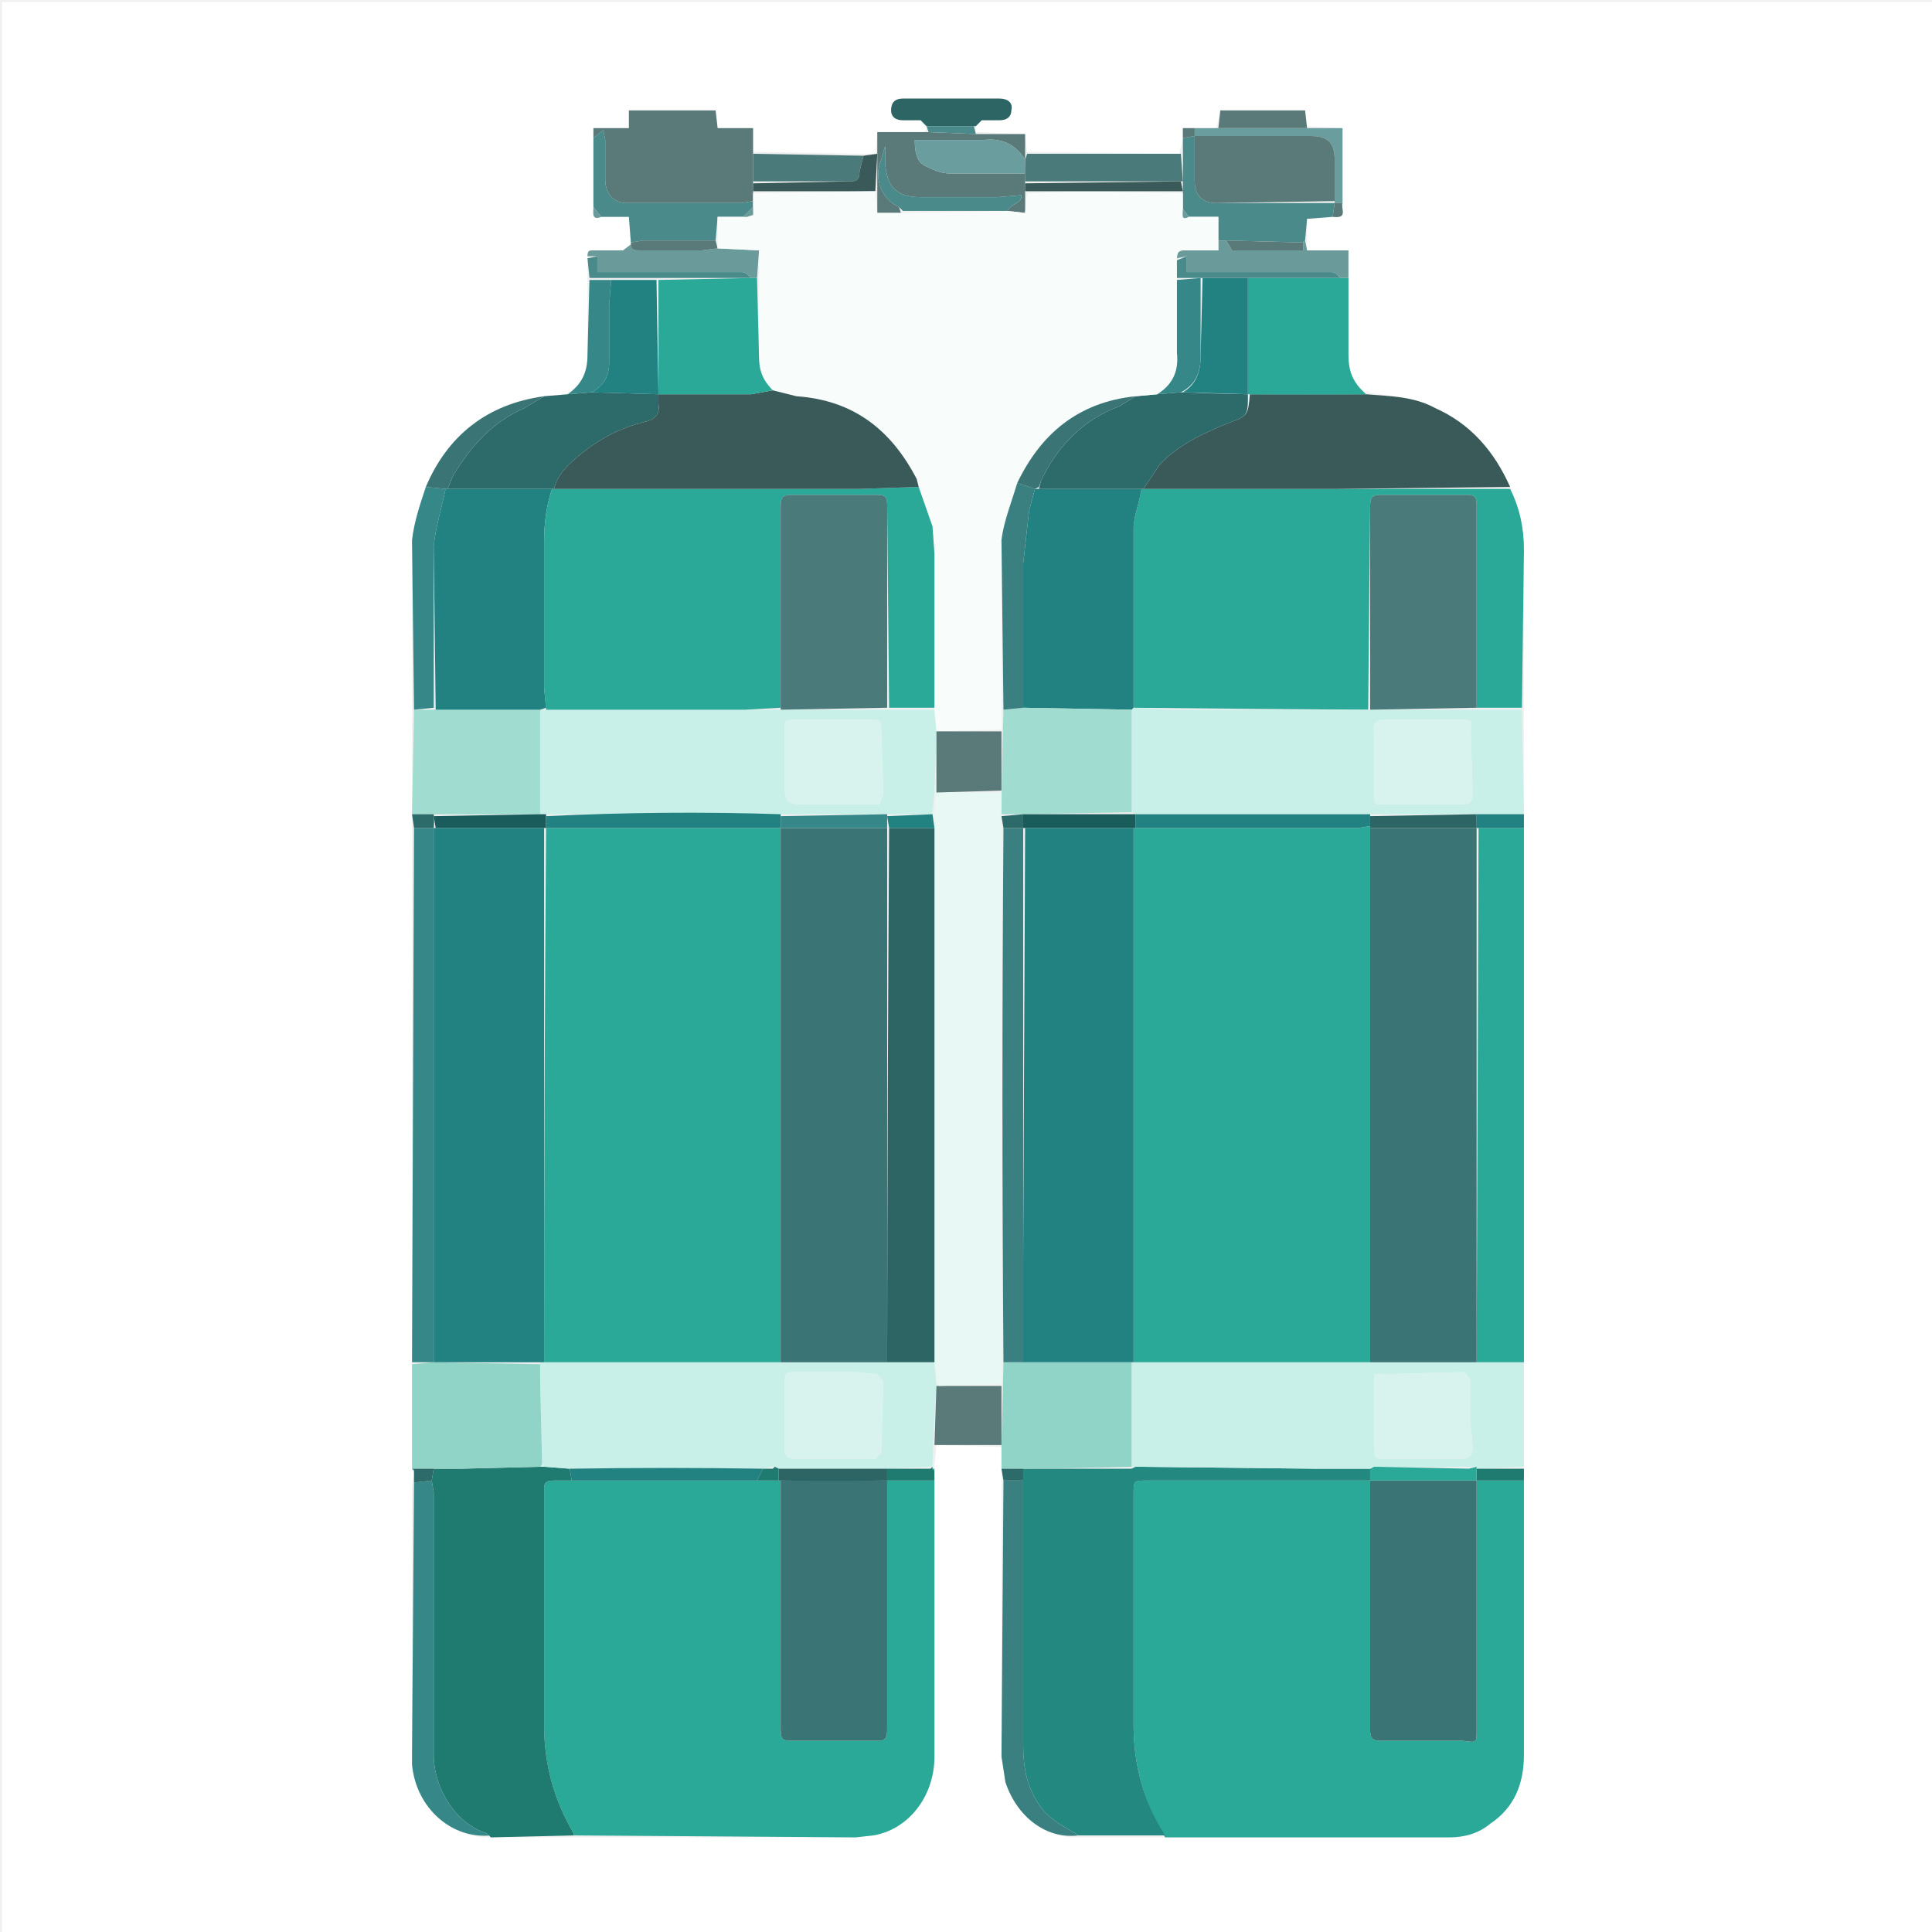
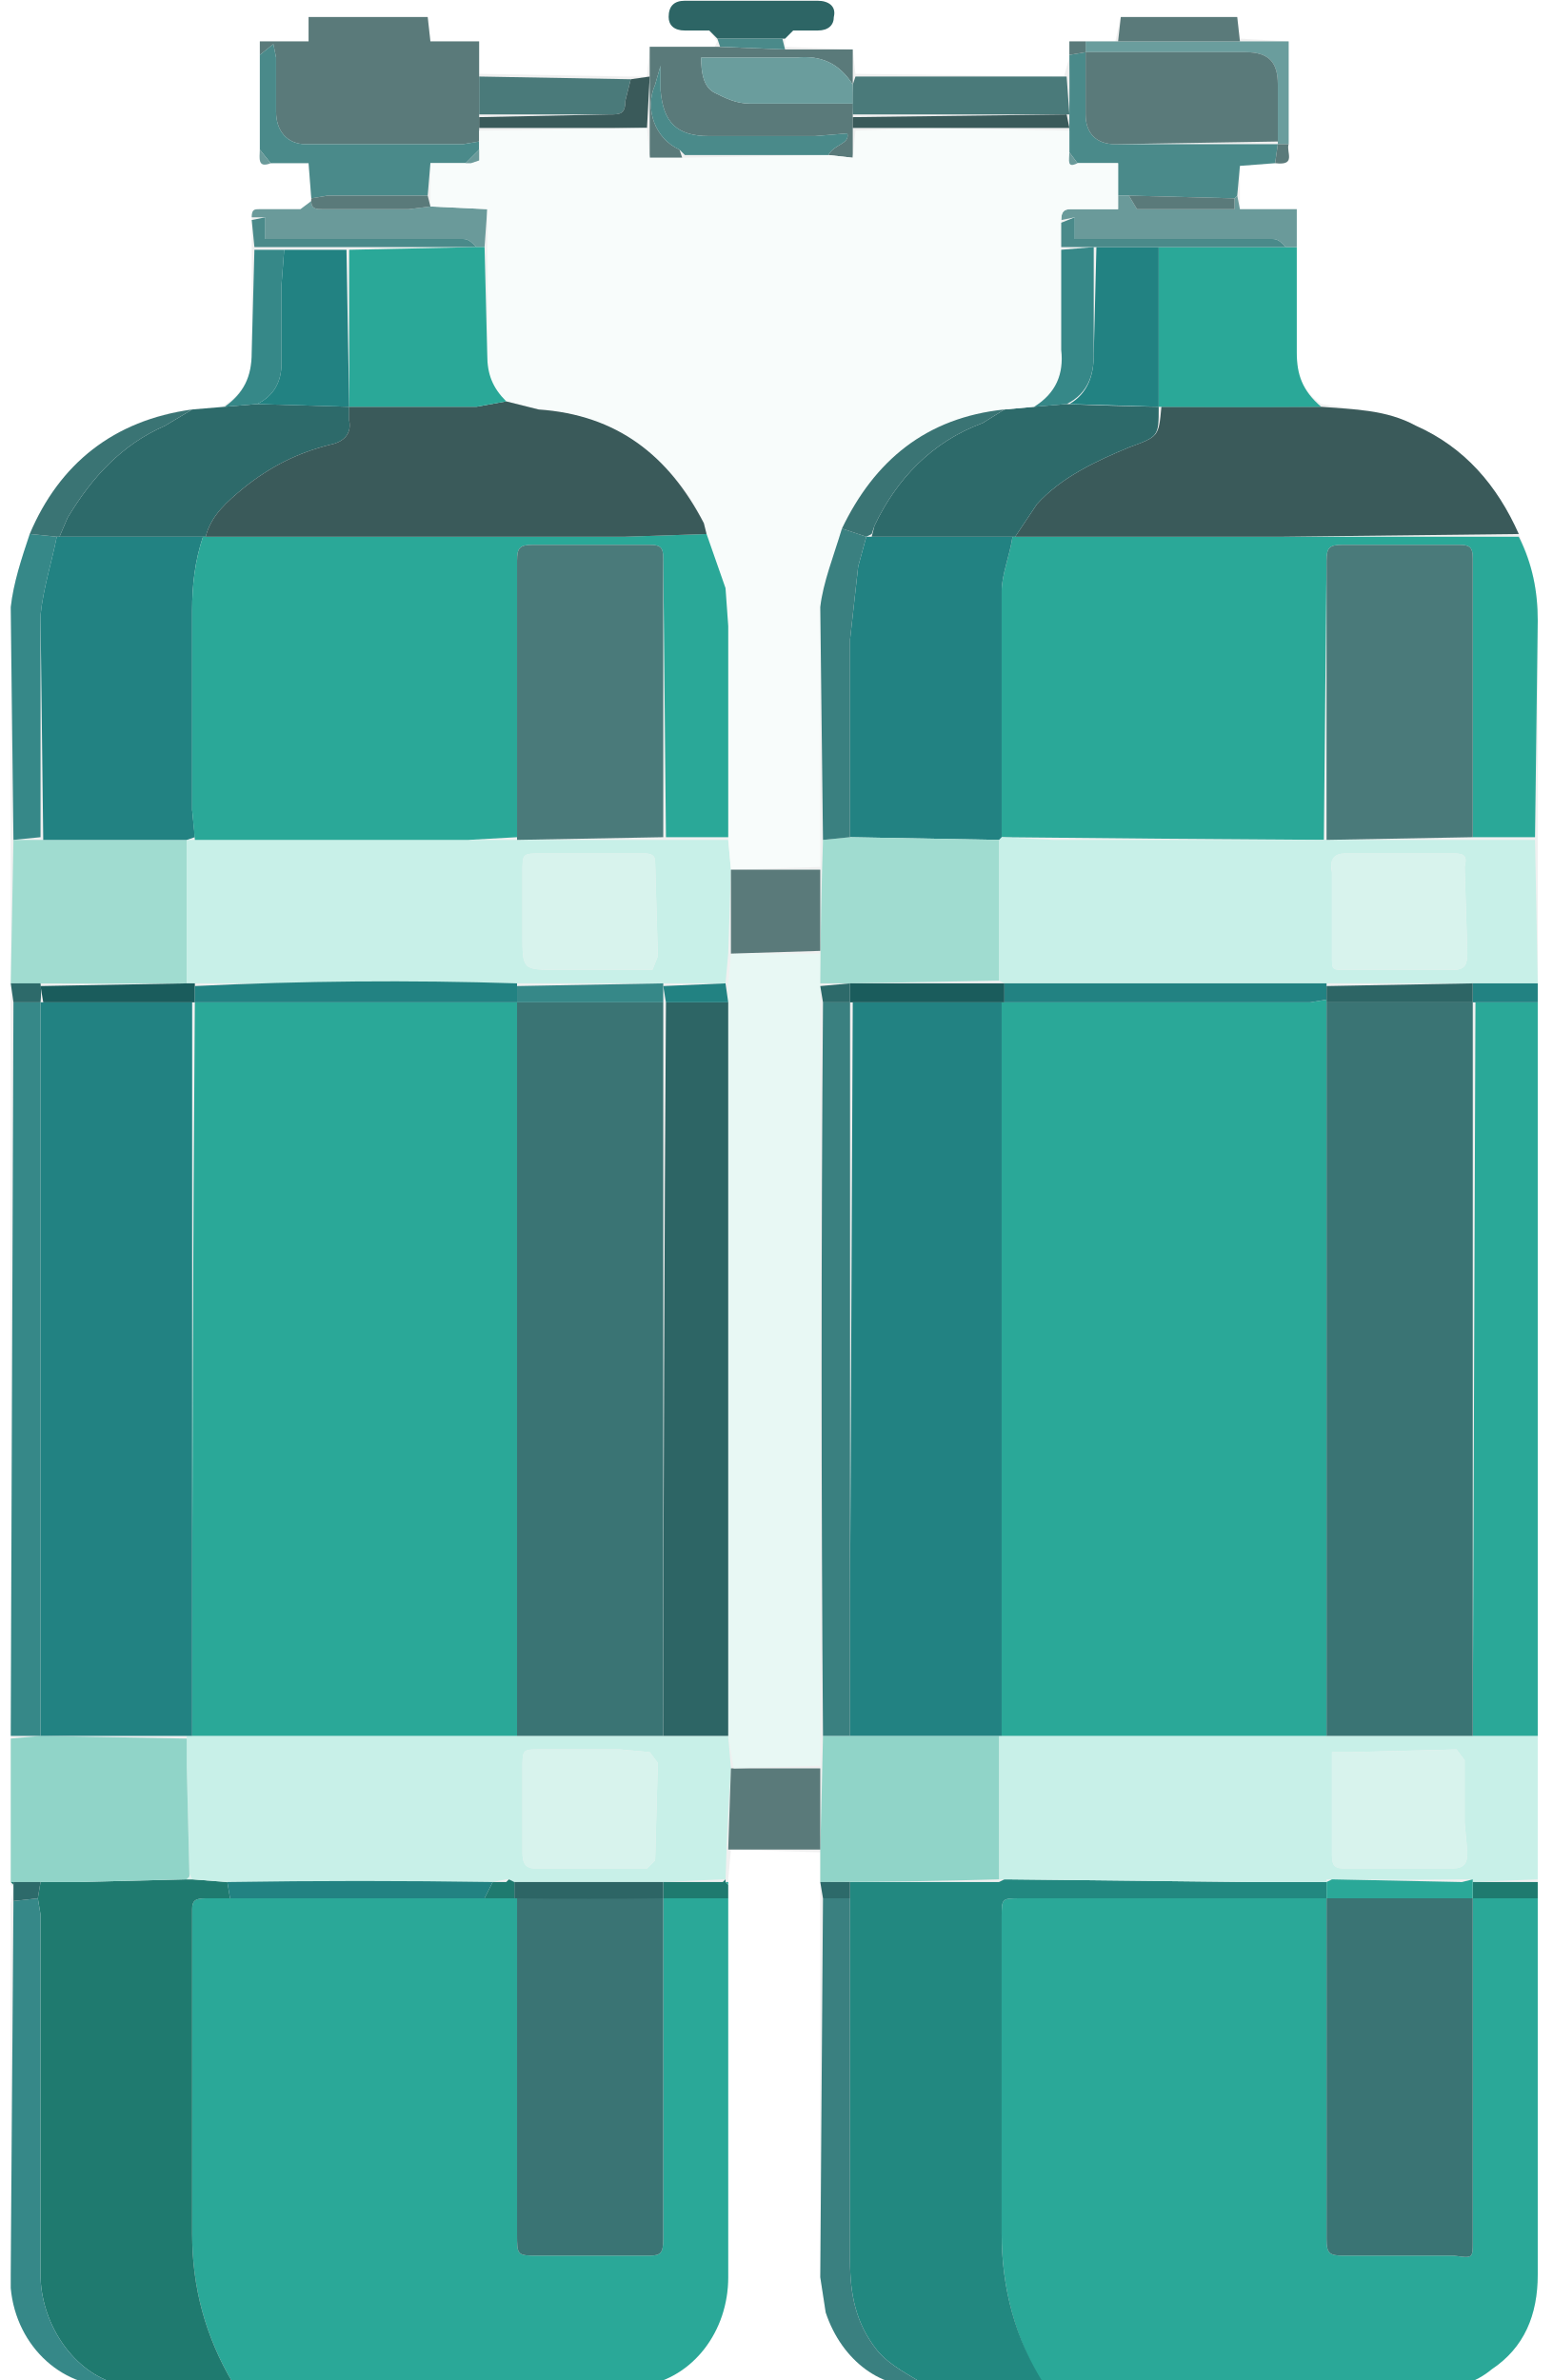
- <svg xmlns="http://www.w3.org/2000/svg" viewBox="0 0 980 980">
+ <svg xmlns="http://www.w3.org/2000/svg" viewBox="205.028 49.724 573.58 879.228">
  <path fill="#FFF" d="M1 336V1h980v980H1V336m209 411-1 6v142c2 22 20 38 41 37h184l9-1c18-3 31-20 31-40V750a44 44 0 0 1 0-6l1-11 33 1v157l2 13c6 18 21 29 38 28h187c8 0 15-2 21-7 12-8 17-20 17-35V279c0-11-2-21-7-32-8-18-20-32-38-40-11-6-23-6-35-8-7-5-9-11-9-19v-53h-21v-16l14-1c7 1 3-4 4-8V65l-18-1-1-8h-43l-2 9h-17v6l-2 7-77-1-1-9-25-1v-4l3-2h9c4 0 6-2 6-5 1-4-2-6-6-6h-49c-4 0-6 2-6 6 0 3 2 5 6 5h9l3 4-1 2h-24l-1 11h-7l-55-1V65h-18l-1-9h-44v9h-18v41c0 2-1 6 5 4h13l1 13-1 2-3 2h-15c-2 0-3 0-3 4v49c0 9-3 15-11 20l-12 1c-28 4-48 20-59 47-3 8-6 17-7 26v472l1 1z" />
  <path fill="#2aa898" d="M474 751v140c0 20-13 37-31 40l-9 1-143-1v-1c-10-17-15-35-15-55V755c0-3 1-4 5-4h115v124c0 8 0 8 8 8h41c4 0 5-1 5-6V751h24zm299 0v139c0 15-5 27-17 35-6 5-13 7-21 7H591c-11-18-16-37-16-57V758c0-7 0-7 7-7h113v126c0 5 1 6 6 6h41c7 1 7 1 7-5V751h24zm-7-503c5 10 7 20 7 31l-1 80h-23V256c0-4-1-5-5-5h-43c-5 0-6 1-6 6l-1 103a25483 25483 0 0 1-119-1v-91c0-6 3-13 4-20h187z" />
  <path fill="#228880" d="M695 751H582c-7 0-7 0-7 7v117c0 20 5 39 16 56h-44c-6-4-13-7-18-13-8-10-10-21-10-33V745h55l2-1h1l90 1h28v6z" />
  <path fill="#1f7a6f" d="M290 751h-9c-4 0-5 1-5 4v120c0 20 5 38 15 55v1l-42 1-2-2c-16-5-27-23-27-40V757l-1-6 1-6h14l40-1h2l13 1 1 6m-13-4s0-1 0 0z" />
  <path fill="#c8f0e8" d="m289 745-13-1-1-2-1-40v-11h200l1 12a962 962 0 0 0-2 42v-1h-1l-22 1h-55l-2-1h-1l-5 1h-98m109-41v30c0 4 1 6 5 6h41l3-3 1-36-3-4-11-1h-30c-6 0-6 0-6 8zm297 41h-28l-90-1h-3v-53h199v53l-24 1v-1h-4a2099 2099 0 0 1-50 0v1m9-48h-7v38c0 4 1 5 5 5h39c5 0 6-2 6-6l-1-11v-23l-3-4-39 1m67 46s0 1 0 0zm-22-383h23l1 53H576l-2-1v-52l1-1 19 1h155m-52 12v32c0 3 0 4 3 4h42c4 0 5-2 5-6l-1-32c1-4 0-5-4-5h-40c-4 0-6 2-5 7z" />
  <path fill="#3a5a5a" d="m766 247-87 1h-99l8-12c9-10 22-16 34-21 11-4 11-4 12-15h59c12 1 24 1 35 7 18 8 30 22 38 40z" />
  <path fill="#2aa898" d="M773 691h-24l1-271h23v271z" />
  <path fill="#90d4c8" d="M574 691v53a2303 2303 0 0 1-66 1v-12a7946 7946 0 0 0 1-42h65zm-300 1v10l1 41-1 1-40 1h-25v-53l11-1 54 1z" />
  <path fill="#a0dcd0" d="m209 413 1-53h64v53a5566 5566 0 0 1-65 0z" />
  <path fill="#5a7a7a" d="M301 70v-5h18v-9h44l1 9h18v37l-6 1h-58c-7 0-11-5-11-12V71l-1-5-5 4z" />
  <path fill="#2aa898" d="M693 200a3655 3655 0 0 1-60 0v-59h51v39c0 8 2 14 9 20z" />
  <path fill="#368888" d="M220 691h-11l1-271h10v271z" />
  <path fill="#2d6a6a" d="m276 201 12-1 12-1 34 1v5c1 5-2 8-7 9-12 3-22 8-32 16-6 5-12 10-14 18h-54l3-7c9-15 20-27 36-34l10-6z" />
  <path fill="#3a8080" d="M519 751v134c0 12 2 23 10 33 5 6 12 9 18 13-16 2-31-9-37-27l-2-13 1-140h10z" />
  <path fill="#368888" d="m219 751 1 6v133c0 17 11 35 27 40l2 1c-20 2-38-14-40-36v-5l1-138 9-1z" />
  <path fill="#5a7a7a" d="M495 68h25a7766 7766 0 0 0 0 13c-5-8-12-11-21-10h-35c0 6 1 11 5 13s8 4 13 4h38v20l-9-1c2-4 8-4 7-8l-12 1h-39c-12 0-17-5-18-17v-9l-2 7c-4 9 0 20 9 24l1 3h-12V67h25l25 1z" />
  <path fill="#4a8a8a" d="m301 70 5-4 1 5v20c0 7 4 12 11 12h58l6-1v3l-5 5h-13l-1 12h-37l-6 1-1-13h-14l-4-5V70zm375 40-13 1-1 11-1 1-39-1h-4v-12h-15l-3-4V92a1273 1273 0 0 0 0-22l6-1v23c0 7 4 11 11 11h60l-1 7z" />
  <path fill="#368888" d="m220 359-10 1-1-86c1-9 4-18 7-27l10 1c-2 10-5 19-6 29v82z" />
  <path fill="#4a7a7a" d="m599 78 1 14h-80a136 136 0 0 1 0-11l1-3h78z" />
  <path fill="#5a7a7a" d="M508 703v30h-34l1-30h33z" />
  <path fill="#6a9a9a" d="m661 123 1-1 1 5h21v14h-4c-2-2-3-3-5-3h-73v-8l-5 1c0-4 2-4 4-4h17v-5h4l3 5h36v-4zm-363 7c0-3 1-3 3-3h15l4-3c0 3 2 3 4 3h32l8-1 21 1-1 14h-3c-2-2-3-3-5-3h-73v-8h-5z" />
  <path fill="#4a7a7a" d="M382 92V78l56 1-2 8c0 5-2 5-6 5h-48z" />
  <path fill="#2d6565" d="m470 64-3-3h-9c-4 0-6-2-6-5 0-4 2-6 6-6h49c4 0 7 2 6 6 0 3-2 5-6 5h-9l-3 3h-25z" />
  <path fill="#368888" d="m300 199-12 1c7-5 10-11 10-20l1-38h11l-1 13v29c0 7-3 12-9 15z" />
  <path fill="#3a7474" d="m226 248-10-1c11-26 31-42 60-46l-10 6c-16 7-27 19-36 34l-3 7h-1z" />
  <path fill="#6a9d9d" d="M663 65h18v38h-4V81c0-8-3-12-12-12h-59v-4h57z" />
  <path fill="#3a5a5a" d="m382 93 48-1c4 0 6 0 6-5l2-8 7-1-1 19h-62v-4z" />
  <path fill="#5a7a7a" d="M663 65h-45l1-9h43l1 9z" />
  <path fill="#4a8a8a" d="M310 141h-11l-1-10 5-1v8h73c2 0 3 1 5 3h-71z" />
  <path fill="#5a7a7a" d="m364 126-8 1h-32c-2 0-4 0-4-3v-1l6-1h37l1 4z" />
  <path fill="#228282" d="M773 420h-24v-7h24v7z" />
  <path fill="#1f7a6f" d="M749 745h24v6h-24v-6zm-299 0h22l1-1v1l1 1v5h-24v-6z" />
  <path fill="#4a8a8a" d="M470 64h24l1 4-24-1-1-3z" />
  <path fill="#2d6a6a" d="M220 420h-10l-1-7h11a33 33 0 0 1 0 7zm-1 331-9 1v-7h10l-1 6zm300 0h-10l-1-6h11v6z" />
  <path fill="#5a7a7a" d="M677 103h4c-1 3 3 8-5 7l1-7zm-71-38v4l-6 1v-5h6z" />
  <path fill="#6a9a9a" d="m301 105 4 5c-5 2-4-2-4-5z" />
  <path fill="#1f7a6f" d="M210 745v1l-1-1h1z" />
  <path fill="#2aa898" d="m474 746-1-1h1v1z" />
  <path fill="#3a7474" d="M450 751v126c0 5-1 6-5 6h-41c-8 0-8 0-8-8V751h54z" />
  <path fill="#228282" d="M289 745a3082 3082 0 0 1 98 0l-3 6h-94l-1-6z" />
  <path fill="#2d6565" d="M450 751a2159 2159 0 0 1-55 0v-6h55v6z" />
  <path fill="#1f7a6f" d="M395 745v6h-11l3-6h5l1-1 2 1m-1 2s-1 0 0 0z" />
  <path fill="#3a7474" d="M749 751v127c0 6 0 6-7 5h-41c-5 0-6-1-6-6V751h54z" />
  <path fill="#228282" d="m575 359-1 1-55-1v-73l3-27 3-11h54c-1 7-4 14-4 20v91z" />
  <path fill="#4a7a7a" d="m749 359-54 1V257c0-5 1-6 6-6h43c4 0 5 1 5 5v103z" />
  <path fill="#2d6a6a" d="M579 248h-52l1-4c8-17 21-31 40-38l8-5 11-1 12-1a1295 1295 0 0 0 34 1c0 11 0 11-11 15-12 5-25 11-34 21l-8 12h-1z" />
  <path fill="#2aa898" d="M749 751h-54v-6l2-1 48 1 4-1v7z" />
  <path fill="#d8f3ed" d="M576 744h1-1zm-302 0 1-1 1 1h-2z" />
  <path fill="#228282" d="M277 747c0-1 0 0 0 0z" />
  <path fill="#2aa898" d="M396 691H276a34984 34984 0 0 1 1-271h119v271z" />
  <path fill="#228282" d="M276 420v271h-56V420h56z" />
  <path fill="#3a7474" d="M396 691V420h54v271h-54z" />
  <path fill="#e8f8f4" d="m508 702-32 1-2-12V413l1-11h33v300z" />
  <path fill="#2d6565" d="M474 420v271h-24a50944 50944 0 0 1 1-271h23z" />
  <path fill="#d8f3ed" d="M398 703c0-7 0-7 6-7h30l11 1 3 4-1 36-3 3h-41c-4 0-5-2-5-6v-31zm75 41h-1 1zm-80 0h-1 1z" />
  <path fill="#2aa898" d="M695 691H575V420h114l6-1v272z" />
  <path fill="#228282" d="M575 420v271h-56v-51l1-220h55z" />
  <path fill="#3a7474" d="M695 691V420h54v271h-54z" />
  <path fill="#d8f3ed" d="m705 697 38-1 3 4v23l1 11c0 4-1 6-6 6h-39c-4 0-5-1-5-5v-38h8zm44 47h-4 4zm-52 0h-2 2zm74-1c0 1 0 0 0 0z" />
  <path fill="#a0dcd0" d="M508 413a1862 1862 0 0 1 1-53l10-1 55 1v52l-55 1h-11z" />
  <path fill="#d8f3ed" d="M697 371c-1-4 1-6 5-6h40c4 0 5 1 4 5l1 32c0 4-1 6-5 6h-42c-3 0-3-1-3-4v-33z" />
  <path fill="#228282" d="m695 419-6 1H576v-7h119v6z" />
  <path fill="#1a5c5c" d="M576 413v7h-1a77595 77595 0 0 1-56 0v-7h57z" />
  <path fill="#2d6565" d="M695 419v-5l54-1v7h-54v-1z" />
  <path fill="#3a8080" d="M519 420v271h-10a18104 18104 0 0 1 0-271h10z" />
  <path fill="#c8f0e8" d="m474 402-1 11H274v-53h200l1 11-1 31m-51-37h-18c-7 0-7 0-7 7v23c0 13 0 13 13 13h35l2-5-1-35c0-2-1-3-4-3h-20z" />
  <path fill="#228282" d="m277 359-3 1h-53l-1-83c1-10 4-19 6-29h54c-3 9-4 18-4 27v74l1 10z" />
  <path fill="#1a5c5c" d="M274 413h3v7h-56l-1-6 54-1z" />
  <path fill="#f8fcfb" d="m475 371-1-11v-79l-1-14-7-20-1-4a72 72 0 0 0-61-42l-12-3c-5-5-7-10-7-17v-54l-21-1v-16h15l3-1V98l62-1 1 11h12l54-1 9 1 1-10 25-1 54 1v8c0 3-1 6 3 4h15v17h-17c-2 0-4 0-4 4v48c1 9-2 16-10 21l-11 1c-29 3-48 19-60 44-3 10-7 20-8 29v96l-33 1z" />
  <path fill="#228282" d="m633 200-33-1c7-4 9-11 9-18l1-40h23v59z" />
  <path fill="#4a8a8a" d="M633 141h-36v-9l5-2v8h73c2 0 3 1 5 3h-47z" />
  <path fill="#2aa898" d="m466 247 7 20 1 14v78h-23l-1-103c0-4-1-5-5-5h-43c-5 0-6 1-6 6v102l-18 1H277l-1-11v-74c0-9 1-18 4-27h156l30-1z" />
  <path fill="#3a5a5a" d="m466 247-30 1H281c2-8 8-13 14-18 10-8 20-13 32-16 5-1 8-4 7-9v-5h47l11-2 12 3c29 2 48 17 61 42l1 4z" />
  <path fill="#228282" d="M310 142h23l1 58-34-1c6-3 9-8 9-15v-29l1-13z" />
  <path fill="#6a9d9d" d="M520 81v7h-38c-5 0-9-2-13-4s-5-7-5-13h35c9-1 16 2 21 10z" />
  <path fill="#4a8a8a" d="M511 107h-53l-2-2c-9-4-13-15-9-24l2-7v9c1 12 6 17 18 17h39l12-1c1 4-5 4-7 8z" />
  <path fill="#3a5a5a" d="M600 97h-80v-4l79-1 1 5z" />
  <path fill="#6a9a9a" d="M379 110h-2l5-5v4l-3 1z" />
  <path fill="#5a7a7a" d="M606 69h59c9 0 12 4 12 12v21l-60 1c-7 0-11-4-11-11V69zm55 54v4h-36l-3-5 39 1z" />
  <path fill="#6a9a9a" d="M603 110c-4 2-3-1-3-4l3 4z" />
  <path fill="#2aa898" d="M334 200v-58l47-1h3l1 40c0 7 2 12 7 17l-11 2h-47z" />
  <path fill="#228282" d="M394 747c-1 0 0 0 0 0z" />
  <path fill="#3a8080" d="m509 360-1-86c1-9 5-19 8-29l9 3-3 11-3 27v73l-10 1z" />
  <path fill="#3a7474" d="m525 248-9-3c12-25 31-41 60-44l-8 5c-19 7-32 21-40 38l-1 3-2 1z" />
  <path fill="#368888" d="m597 142 12-1v40c0 7-2 14-10 18l-12 1c8-5 11-12 10-21v-37z" />
  <path fill="#228282" d="M277 420v-6a1480 1480 0 0 1 119-1v7H277z" />
  <path fill="#368888" d="M396 420v-6l54-1v7h-54z" />
  <path fill="#5a7a7a" d="M475 371h33v30l-33 1v-31z" />
  <path fill="#228282" d="m451 420-1-6 23-1 1 7h-23z" />
  <path fill="#2d6a6a" d="M519 420h-10l-1-6 11-1v7z" />
  <path fill="#4a7a7a" d="M396 360V257c0-5 1-6 6-6h43c4 0 5 1 5 5v103l-54 1z" />
  <path fill="#d8f3ed" d="M423 365h20c3 0 4 1 4 3l1 35-2 5h-35c-13 0-13 0-13-13v-23c0-7 0-7 7-7h18z" />
</svg>
